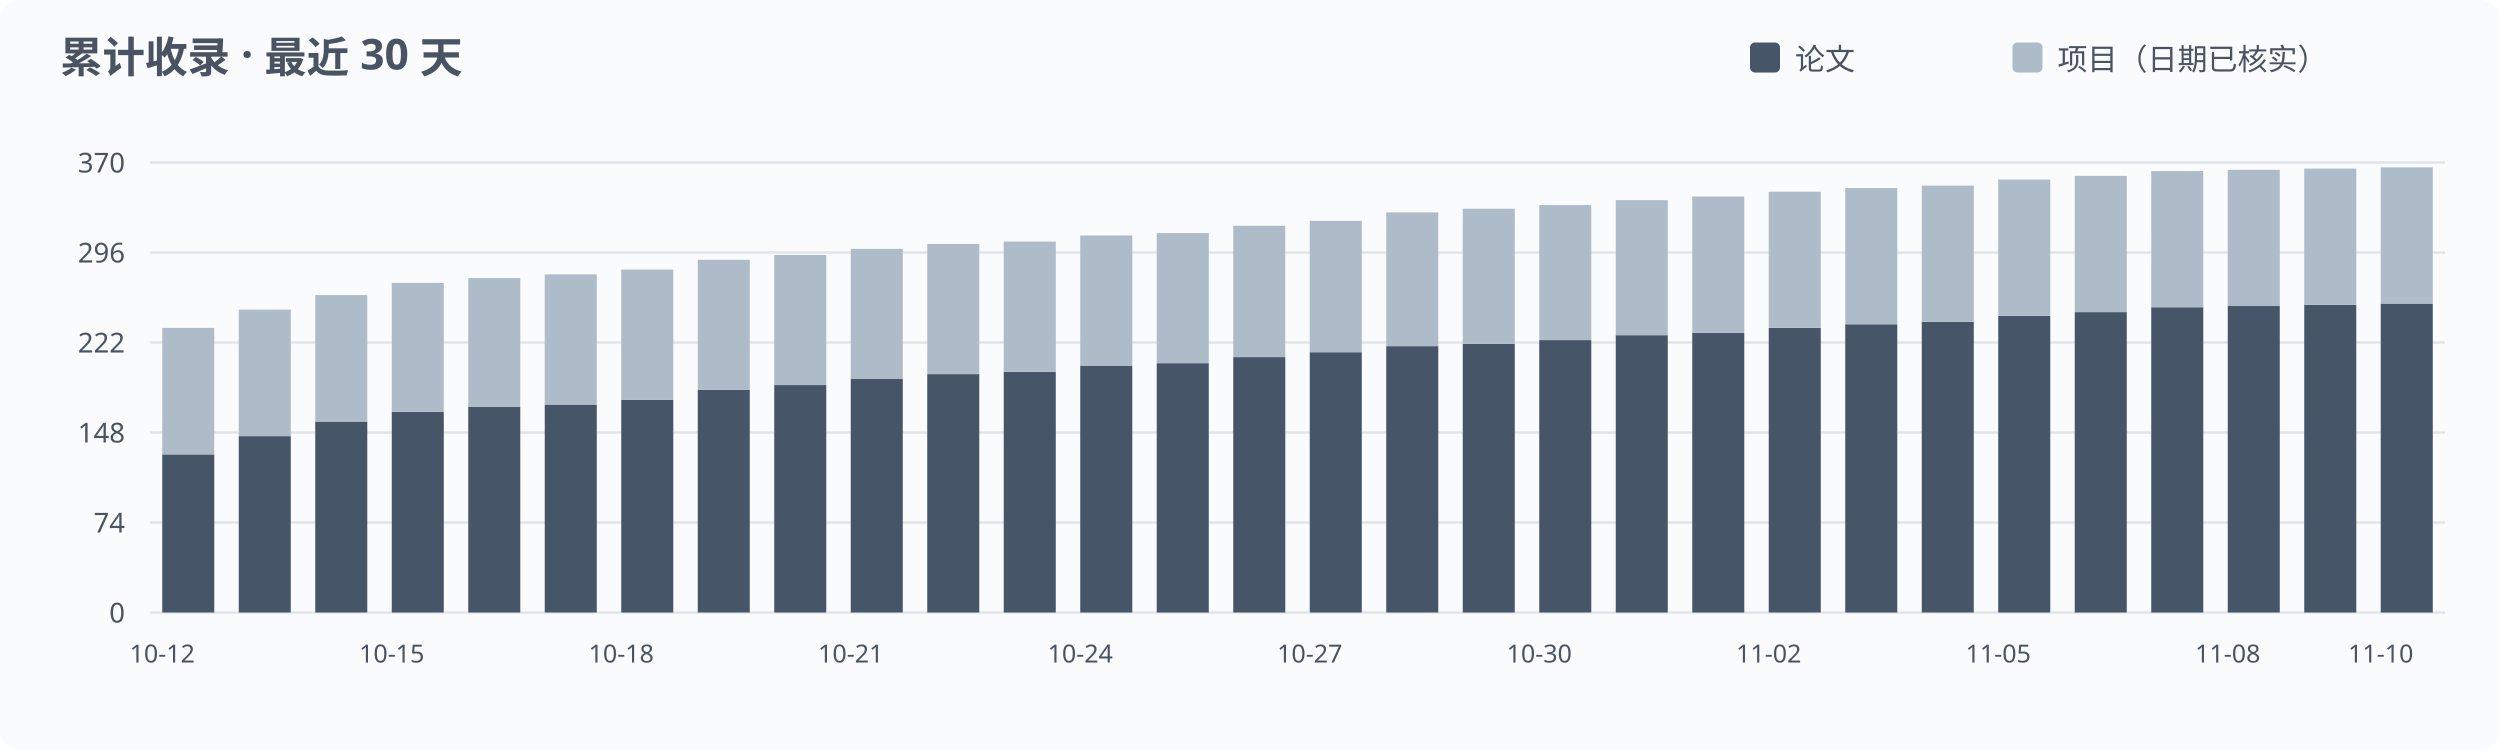
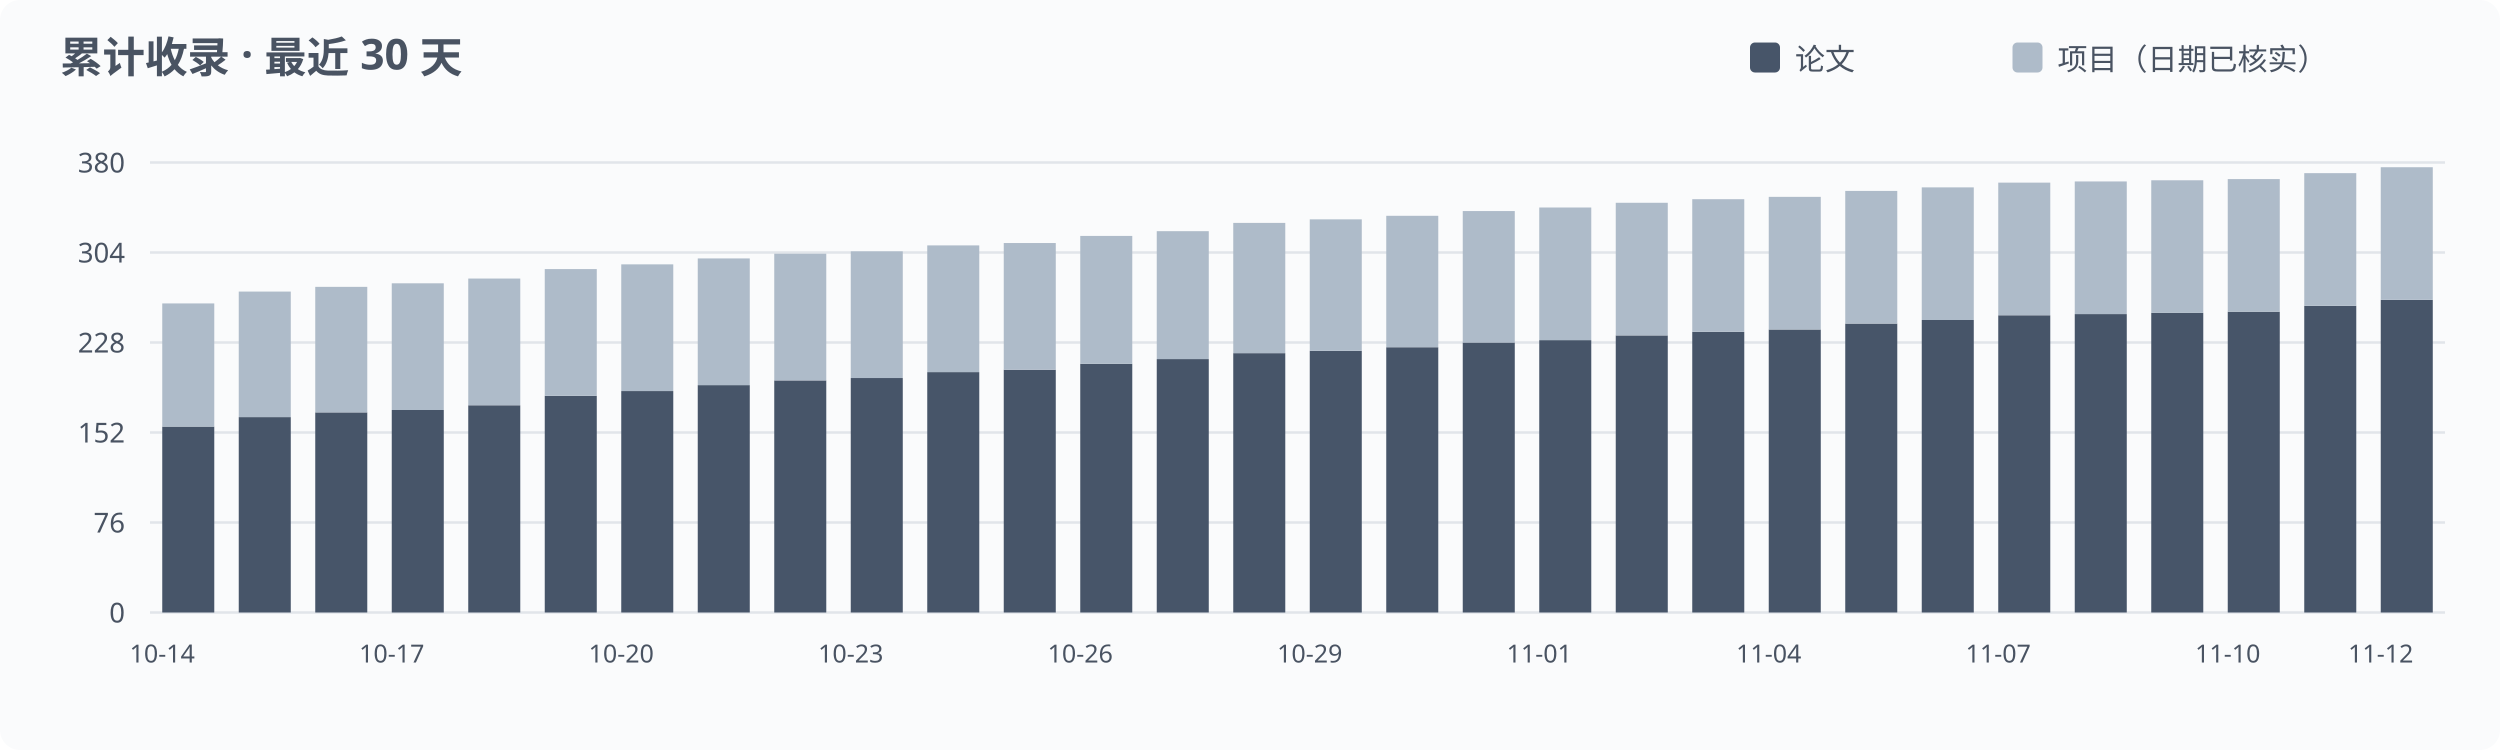
<svg xmlns="http://www.w3.org/2000/svg" width="1000" height="300" viewBox="0 0 1000 300" role="img" aria-labelledby="title desc">
  <rect width="100%" height="100%" rx="8" fill="#fafbfc" />
  <g font-family="system-ui,sans-serif" fill="#495362">
    <text x="24" y="29" font-size="17" font-weight="600">累计收录 · 最近 30 天</text>
    <rect x="700" y="17" width="12" height="12" rx="2" fill="#475569" />
    <text x="718" y="28" font-size="12">论文</text>
    <rect x="805" y="17" width="12" height="12" rx="2" fill="#aebbc9" />
    <text x="823" y="28" font-size="12">项目（日期已核实）</text>
    <path d="M60 245.0H978" stroke="#e1e5ea" />
    <text x="50" y="249.0" text-anchor="end" font-size="11">0</text>
    <path d="M60 209.0H978" stroke="#e1e5ea" />
-     <text x="50" y="213.0" text-anchor="end" font-size="11">74</text>
+     <text x="50" y="213.0" text-anchor="end" font-size="11">76</text>
    <path d="M60 173.0H978" stroke="#e1e5ea" />
-     <text x="50" y="177.0" text-anchor="end" font-size="11">148</text>
+     <text x="50" y="177.0" text-anchor="end" font-size="11">152</text>
    <path d="M60 137.0H978" stroke="#e1e5ea" />
-     <text x="50" y="141.0" text-anchor="end" font-size="11">222</text>
+     <text x="50" y="141.0" text-anchor="end" font-size="11">228</text>
    <path d="M60 101.0H978" stroke="#e1e5ea" />
-     <text x="50" y="105.0" text-anchor="end" font-size="11">296</text>
+     <text x="50" y="105.0" text-anchor="end" font-size="11">304</text>
    <path d="M60 65.0H978" stroke="#e1e5ea" />
-     <text x="50" y="69.0" text-anchor="end" font-size="11">370</text>
-     <rect x="64.90" y="181.76" width="20.81" height="63.24" fill="#475569" />
-     <rect x="64.90" y="131.16" width="20.81" height="50.59" fill="#aebbc9" />
-     <text x="64.90" y="265" text-anchor="middle" font-size="10">10-12</text>
-     <rect x="95.50" y="174.46" width="20.81" height="70.54" fill="#475569" />
-     <rect x="95.50" y="123.86" width="20.81" height="50.59" fill="#aebbc9" />
-     <rect x="126.10" y="168.62" width="20.81" height="76.38" fill="#475569" />
-     <rect x="126.10" y="118.03" width="20.81" height="50.59" fill="#aebbc9" />
-     <rect x="156.70" y="164.73" width="20.81" height="80.27" fill="#475569" />
-     <rect x="156.70" y="113.16" width="20.81" height="51.57" fill="#aebbc9" />
-     <text x="156.70" y="265" text-anchor="middle" font-size="10">10-15</text>
-     <rect x="187.30" y="162.78" width="20.81" height="82.22" fill="#475569" />
-     <rect x="187.30" y="111.22" width="20.81" height="51.57" fill="#aebbc9" />
-     <rect x="217.90" y="161.81" width="20.81" height="83.19" fill="#475569" />
-     <rect x="217.90" y="109.76" width="20.81" height="52.05" fill="#aebbc9" />
-     <rect x="248.50" y="159.86" width="20.81" height="85.14" fill="#475569" />
-     <rect x="248.50" y="107.81" width="20.81" height="52.05" fill="#aebbc9" />
-     <text x="248.50" y="265" text-anchor="middle" font-size="10">10-18</text>
-     <rect x="279.10" y="155.97" width="20.81" height="89.03" fill="#475569" />
-     <rect x="279.10" y="103.92" width="20.81" height="52.05" fill="#aebbc9" />
-     <rect x="309.70" y="154.03" width="20.81" height="90.97" fill="#475569" />
-     <rect x="309.70" y="101.97" width="20.81" height="52.05" fill="#aebbc9" />
-     <rect x="340.30" y="151.59" width="20.81" height="93.41" fill="#475569" />
-     <rect x="340.30" y="99.54" width="20.81" height="52.05" fill="#aebbc9" />
-     <text x="340.30" y="265" text-anchor="middle" font-size="10">10-21</text>
-     <rect x="370.90" y="149.65" width="20.81" height="95.35" fill="#475569" />
-     <rect x="370.90" y="97.59" width="20.81" height="52.05" fill="#aebbc9" />
-     <rect x="401.50" y="148.68" width="20.81" height="96.32" fill="#475569" />
-     <rect x="401.50" y="96.62" width="20.81" height="52.05" fill="#aebbc9" />
-     <rect x="432.10" y="146.24" width="20.81" height="98.76" fill="#475569" />
-     <rect x="432.10" y="94.19" width="20.81" height="52.05" fill="#aebbc9" />
-     <text x="432.10" y="265" text-anchor="middle" font-size="10">10-24</text>
-     <rect x="462.70" y="145.27" width="20.81" height="99.73" fill="#475569" />
-     <rect x="462.70" y="93.22" width="20.81" height="52.05" fill="#aebbc9" />
-     <rect x="493.30" y="142.84" width="20.81" height="102.16" fill="#475569" />
-     <rect x="493.30" y="90.30" width="20.81" height="52.54" fill="#aebbc9" />
-     <rect x="523.90" y="140.89" width="20.81" height="104.11" fill="#475569" />
-     <rect x="523.90" y="88.35" width="20.81" height="52.54" fill="#aebbc9" />
-     <text x="523.90" y="265" text-anchor="middle" font-size="10">10-27</text>
-     <rect x="554.50" y="138.46" width="20.81" height="106.54" fill="#475569" />
-     <rect x="554.50" y="84.95" width="20.81" height="53.51" fill="#aebbc9" />
-     <rect x="585.10" y="137.49" width="20.81" height="107.51" fill="#475569" />
-     <rect x="585.10" y="83.49" width="20.81" height="54.00" fill="#aebbc9" />
-     <rect x="615.70" y="136.03" width="20.81" height="108.97" fill="#475569" />
-     <rect x="615.70" y="82.03" width="20.81" height="54.00" fill="#aebbc9" />
-     <text x="615.70" y="265" text-anchor="middle" font-size="10">10-30</text>
-     <rect x="646.30" y="134.08" width="20.81" height="110.92" fill="#475569" />
-     <rect x="646.30" y="80.08" width="20.81" height="54.00" fill="#aebbc9" />
-     <rect x="676.90" y="133.11" width="20.81" height="111.89" fill="#475569" />
-     <rect x="676.90" y="78.62" width="20.81" height="54.49" fill="#aebbc9" />
-     <rect x="707.50" y="131.16" width="20.81" height="113.84" fill="#475569" />
-     <rect x="707.50" y="76.68" width="20.81" height="54.49" fill="#aebbc9" />
-     <text x="707.50" y="265" text-anchor="middle" font-size="10">11-02</text>
-     <rect x="738.10" y="129.70" width="20.81" height="115.30" fill="#475569" />
-     <rect x="738.10" y="75.22" width="20.81" height="54.49" fill="#aebbc9" />
-     <rect x="768.70" y="128.73" width="20.81" height="116.27" fill="#475569" />
-     <rect x="768.70" y="74.24" width="20.81" height="54.49" fill="#aebbc9" />
-     <rect x="799.30" y="126.30" width="20.81" height="118.70" fill="#475569" />
-     <rect x="799.30" y="71.81" width="20.81" height="54.49" fill="#aebbc9" />
-     <text x="799.30" y="265" text-anchor="middle" font-size="10">11-05</text>
-     <rect x="829.90" y="124.84" width="20.81" height="120.16" fill="#475569" />
-     <rect x="829.90" y="70.35" width="20.81" height="54.49" fill="#aebbc9" />
-     <rect x="860.50" y="122.89" width="20.81" height="122.11" fill="#475569" />
-     <rect x="860.50" y="68.41" width="20.81" height="54.49" fill="#aebbc9" />
-     <rect x="891.10" y="122.41" width="20.81" height="122.59" fill="#475569" />
-     <rect x="891.10" y="67.92" width="20.81" height="54.49" fill="#aebbc9" />
-     <text x="891.10" y="265" text-anchor="middle" font-size="10">11-08</text>
-     <rect x="921.70" y="121.92" width="20.81" height="123.08" fill="#475569" />
-     <rect x="921.70" y="67.43" width="20.81" height="54.49" fill="#aebbc9" />
-     <rect x="952.30" y="121.43" width="20.81" height="123.57" fill="#475569" />
-     <rect x="952.30" y="66.95" width="20.81" height="54.49" fill="#aebbc9" />
-     <text x="952.30" y="265" text-anchor="middle" font-size="10">11-10</text>
+     <text x="50" y="69.0" text-anchor="end" font-size="11">380</text>
+     <rect x="64.90" y="170.63" width="20.81" height="74.37" fill="#475569" />
+     <rect x="64.90" y="121.37" width="20.81" height="49.26" fill="#aebbc9" />
+     <text x="64.90" y="265" text-anchor="middle" font-size="10">10-14</text>
+     <rect x="95.50" y="166.84" width="20.81" height="78.16" fill="#475569" />
+     <rect x="95.50" y="116.63" width="20.81" height="50.21" fill="#aebbc9" />
+     <rect x="126.10" y="164.95" width="20.81" height="80.05" fill="#475569" />
+     <rect x="126.10" y="114.74" width="20.81" height="50.21" fill="#aebbc9" />
+     <rect x="156.70" y="164.00" width="20.81" height="81.00" fill="#475569" />
+     <rect x="156.70" y="113.32" width="20.81" height="50.68" fill="#aebbc9" />
+     <text x="156.70" y="265" text-anchor="middle" font-size="10">10-17</text>
+     <rect x="187.30" y="162.11" width="20.81" height="82.89" fill="#475569" />
+     <rect x="187.30" y="111.42" width="20.81" height="50.68" fill="#aebbc9" />
+     <rect x="217.90" y="158.32" width="20.81" height="86.68" fill="#475569" />
+     <rect x="217.90" y="107.63" width="20.81" height="50.68" fill="#aebbc9" />
+     <rect x="248.50" y="156.42" width="20.81" height="88.58" fill="#475569" />
+     <rect x="248.50" y="105.74" width="20.81" height="50.68" fill="#aebbc9" />
+     <text x="248.50" y="265" text-anchor="middle" font-size="10">10-20</text>
+     <rect x="279.10" y="154.05" width="20.81" height="90.95" fill="#475569" />
+     <rect x="279.10" y="103.37" width="20.81" height="50.68" fill="#aebbc9" />
+     <rect x="309.70" y="152.16" width="20.81" height="92.84" fill="#475569" />
+     <rect x="309.70" y="101.47" width="20.81" height="50.68" fill="#aebbc9" />
+     <rect x="340.30" y="151.21" width="20.81" height="93.79" fill="#475569" />
+     <rect x="340.30" y="100.53" width="20.81" height="50.68" fill="#aebbc9" />
+     <text x="340.30" y="265" text-anchor="middle" font-size="10">10-23</text>
+     <rect x="370.90" y="148.84" width="20.81" height="96.16" fill="#475569" />
+     <rect x="370.90" y="98.16" width="20.81" height="50.68" fill="#aebbc9" />
+     <rect x="401.50" y="147.89" width="20.81" height="97.11" fill="#475569" />
+     <rect x="401.50" y="97.21" width="20.81" height="50.68" fill="#aebbc9" />
+     <rect x="432.10" y="145.53" width="20.81" height="99.47" fill="#475569" />
+     <rect x="432.10" y="94.37" width="20.81" height="51.16" fill="#aebbc9" />
+     <text x="432.10" y="265" text-anchor="middle" font-size="10">10-26</text>
+     <rect x="462.70" y="143.63" width="20.81" height="101.37" fill="#475569" />
+     <rect x="462.70" y="92.47" width="20.81" height="51.16" fill="#aebbc9" />
+     <rect x="493.30" y="141.26" width="20.81" height="103.74" fill="#475569" />
+     <rect x="493.30" y="89.16" width="20.81" height="52.11" fill="#aebbc9" />
+     <rect x="523.90" y="140.32" width="20.81" height="104.68" fill="#475569" />
+     <rect x="523.90" y="87.74" width="20.81" height="52.58" fill="#aebbc9" />
+     <text x="523.90" y="265" text-anchor="middle" font-size="10">10-29</text>
+     <rect x="554.50" y="138.89" width="20.81" height="106.11" fill="#475569" />
+     <rect x="554.50" y="86.32" width="20.81" height="52.58" fill="#aebbc9" />
+     <rect x="585.10" y="137.00" width="20.81" height="108.00" fill="#475569" />
+     <rect x="585.10" y="84.42" width="20.81" height="52.58" fill="#aebbc9" />
+     <rect x="615.70" y="136.05" width="20.81" height="108.95" fill="#475569" />
+     <rect x="615.70" y="83.00" width="20.81" height="53.05" fill="#aebbc9" />
+     <text x="615.70" y="265" text-anchor="middle" font-size="10">11-01</text>
+     <rect x="646.30" y="134.16" width="20.81" height="110.84" fill="#475569" />
+     <rect x="646.30" y="81.11" width="20.81" height="53.05" fill="#aebbc9" />
+     <rect x="676.90" y="132.74" width="20.81" height="112.26" fill="#475569" />
+     <rect x="676.90" y="79.68" width="20.81" height="53.05" fill="#aebbc9" />
+     <rect x="707.50" y="131.79" width="20.81" height="113.21" fill="#475569" />
+     <rect x="707.50" y="78.74" width="20.81" height="53.05" fill="#aebbc9" />
+     <text x="707.50" y="265" text-anchor="middle" font-size="10">11-04</text>
+     <rect x="738.10" y="129.42" width="20.81" height="115.58" fill="#475569" />
+     <rect x="738.10" y="76.37" width="20.81" height="53.05" fill="#aebbc9" />
+     <rect x="768.70" y="128.00" width="20.81" height="117.00" fill="#475569" />
+     <rect x="768.70" y="74.95" width="20.81" height="53.05" fill="#aebbc9" />
+     <rect x="799.30" y="126.11" width="20.81" height="118.89" fill="#475569" />
+     <rect x="799.30" y="73.05" width="20.81" height="53.05" fill="#aebbc9" />
+     <text x="799.30" y="265" text-anchor="middle" font-size="10">11-07</text>
+     <rect x="829.90" y="125.63" width="20.81" height="119.37" fill="#475569" />
+     <rect x="829.90" y="72.58" width="20.81" height="53.05" fill="#aebbc9" />
+     <rect x="860.50" y="125.16" width="20.81" height="119.84" fill="#475569" />
+     <rect x="860.50" y="72.11" width="20.81" height="53.05" fill="#aebbc9" />
+     <rect x="891.10" y="124.68" width="20.81" height="120.32" fill="#475569" />
+     <rect x="891.10" y="71.63" width="20.81" height="53.05" fill="#aebbc9" />
+     <text x="891.10" y="265" text-anchor="middle" font-size="10">11-10</text>
+     <rect x="921.70" y="122.32" width="20.81" height="122.68" fill="#475569" />
+     <rect x="921.70" y="69.26" width="20.81" height="53.05" fill="#aebbc9" />
+     <rect x="952.30" y="119.95" width="20.81" height="125.05" fill="#475569" />
+     <rect x="952.30" y="66.89" width="20.81" height="53.05" fill="#aebbc9" />
+     <text x="952.30" y="265" text-anchor="middle" font-size="10">11-12</text>
  </g>
</svg>
